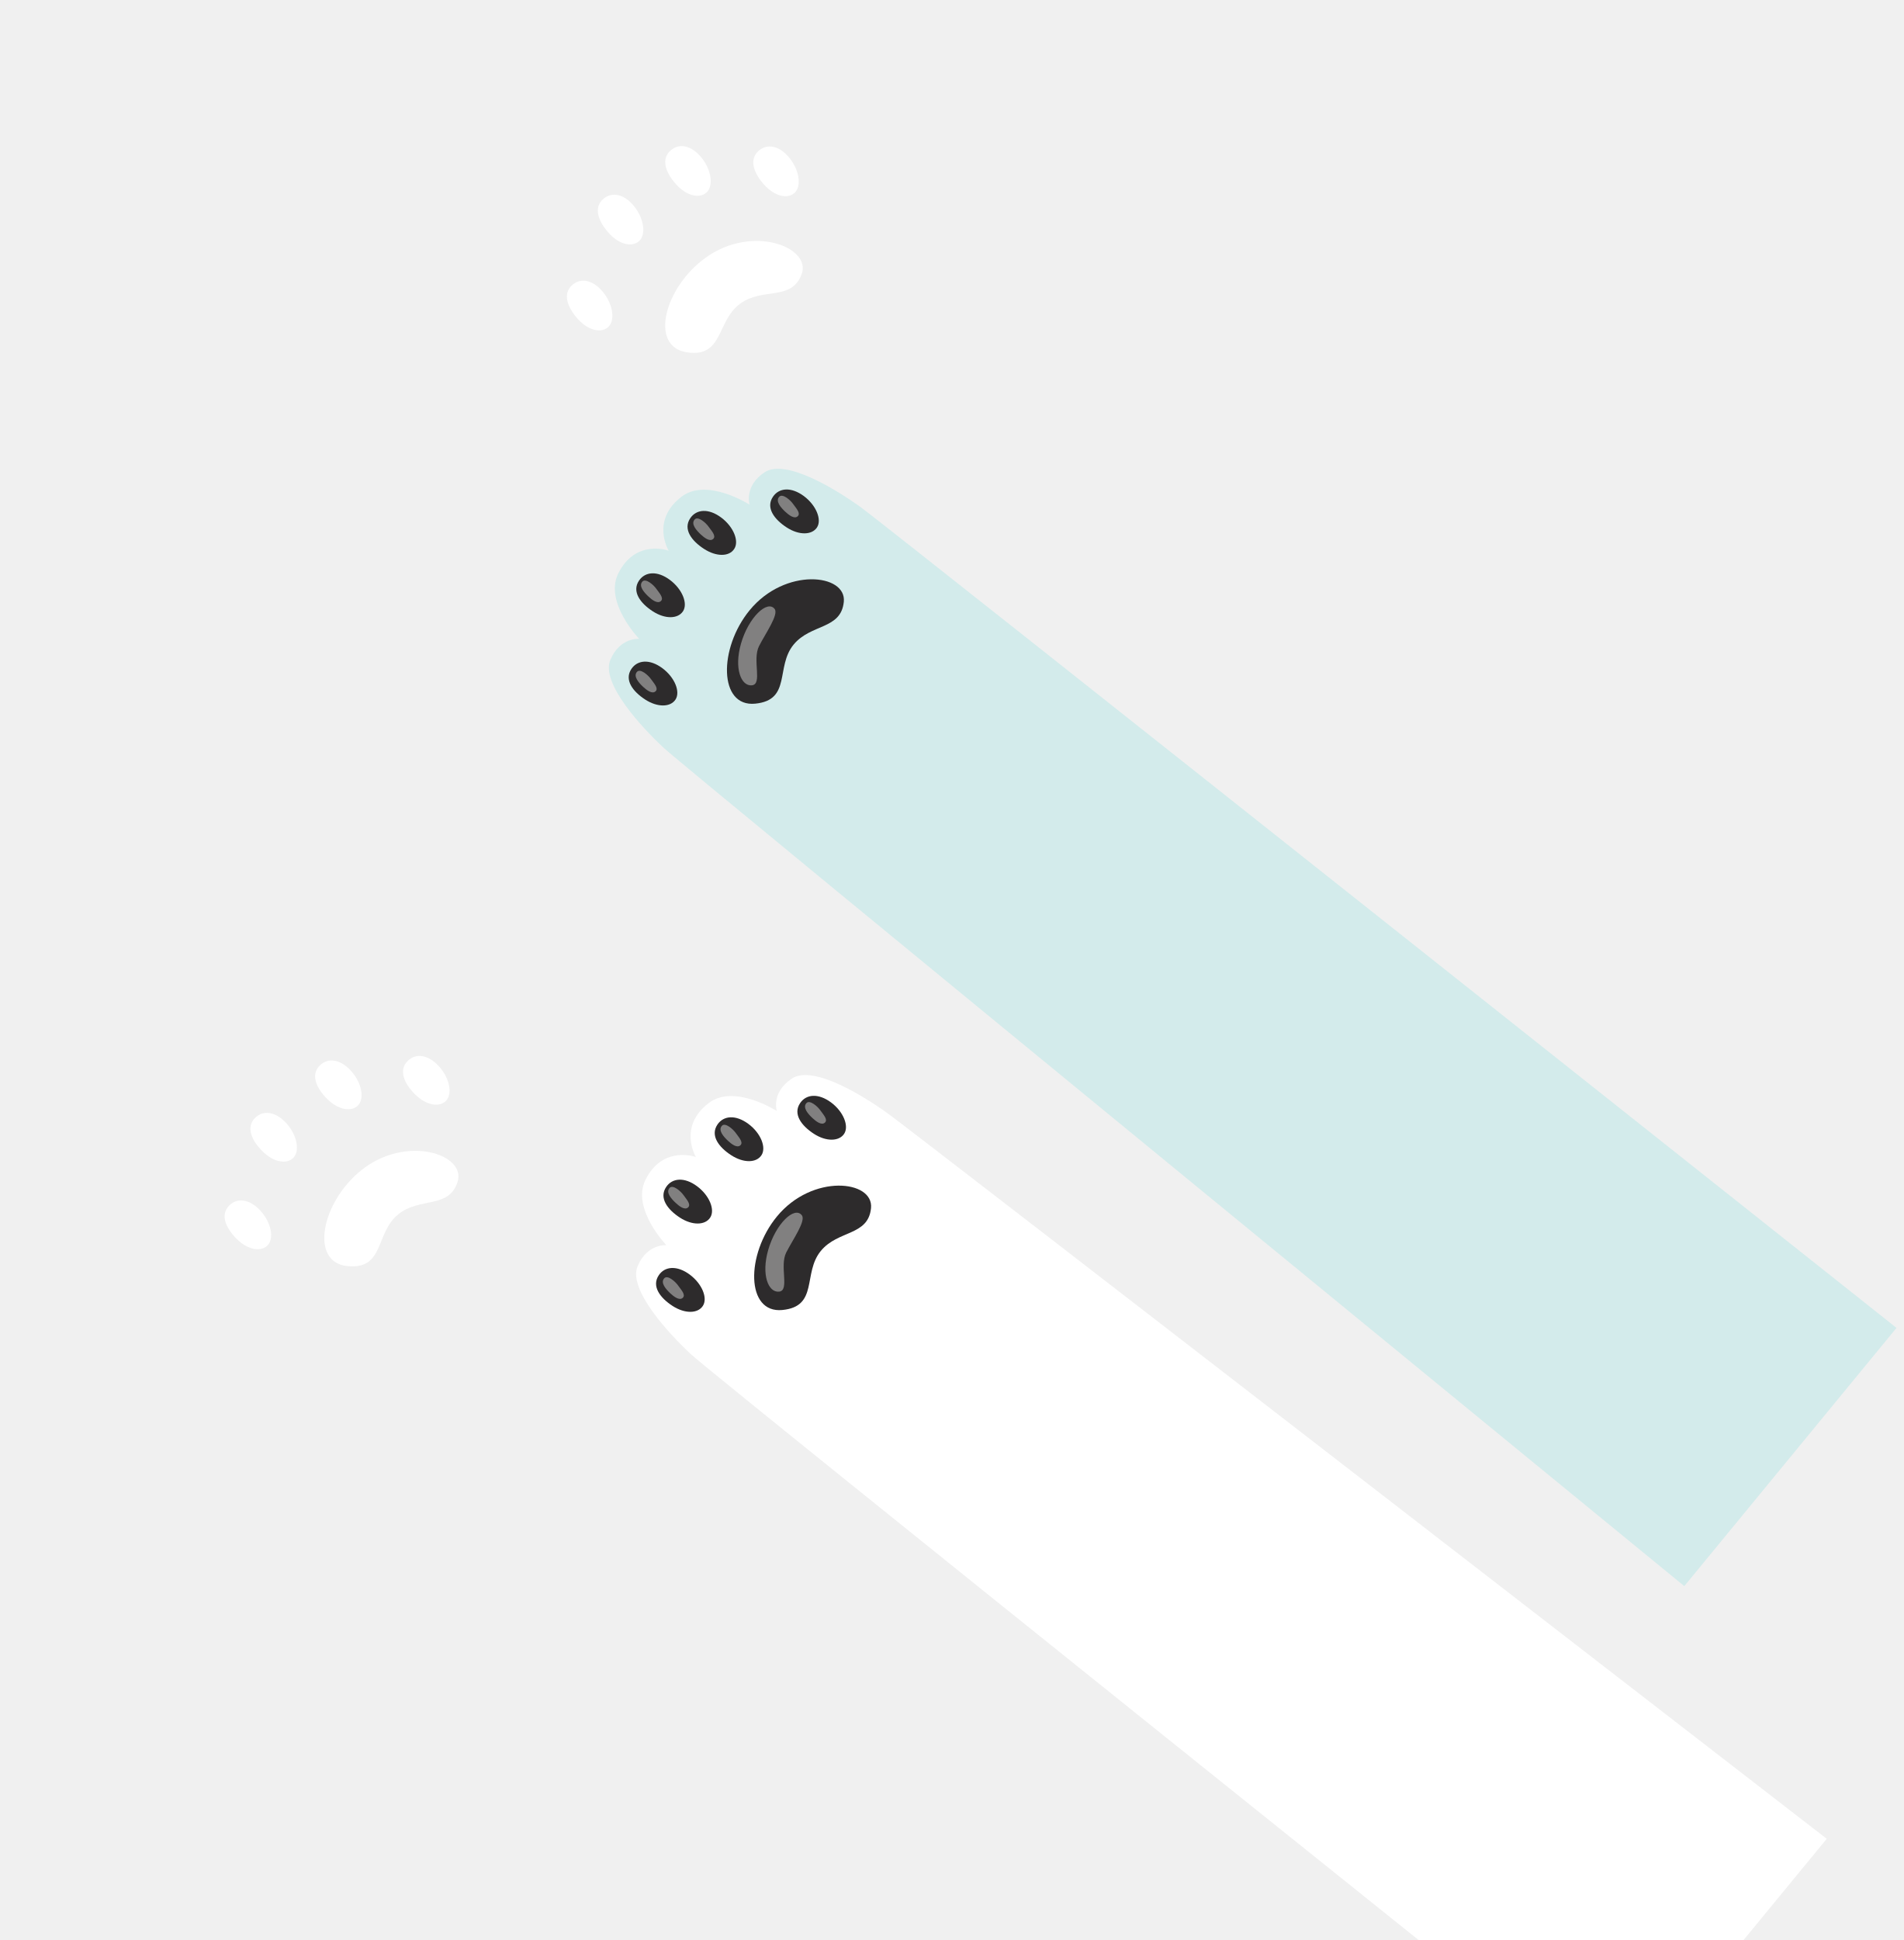
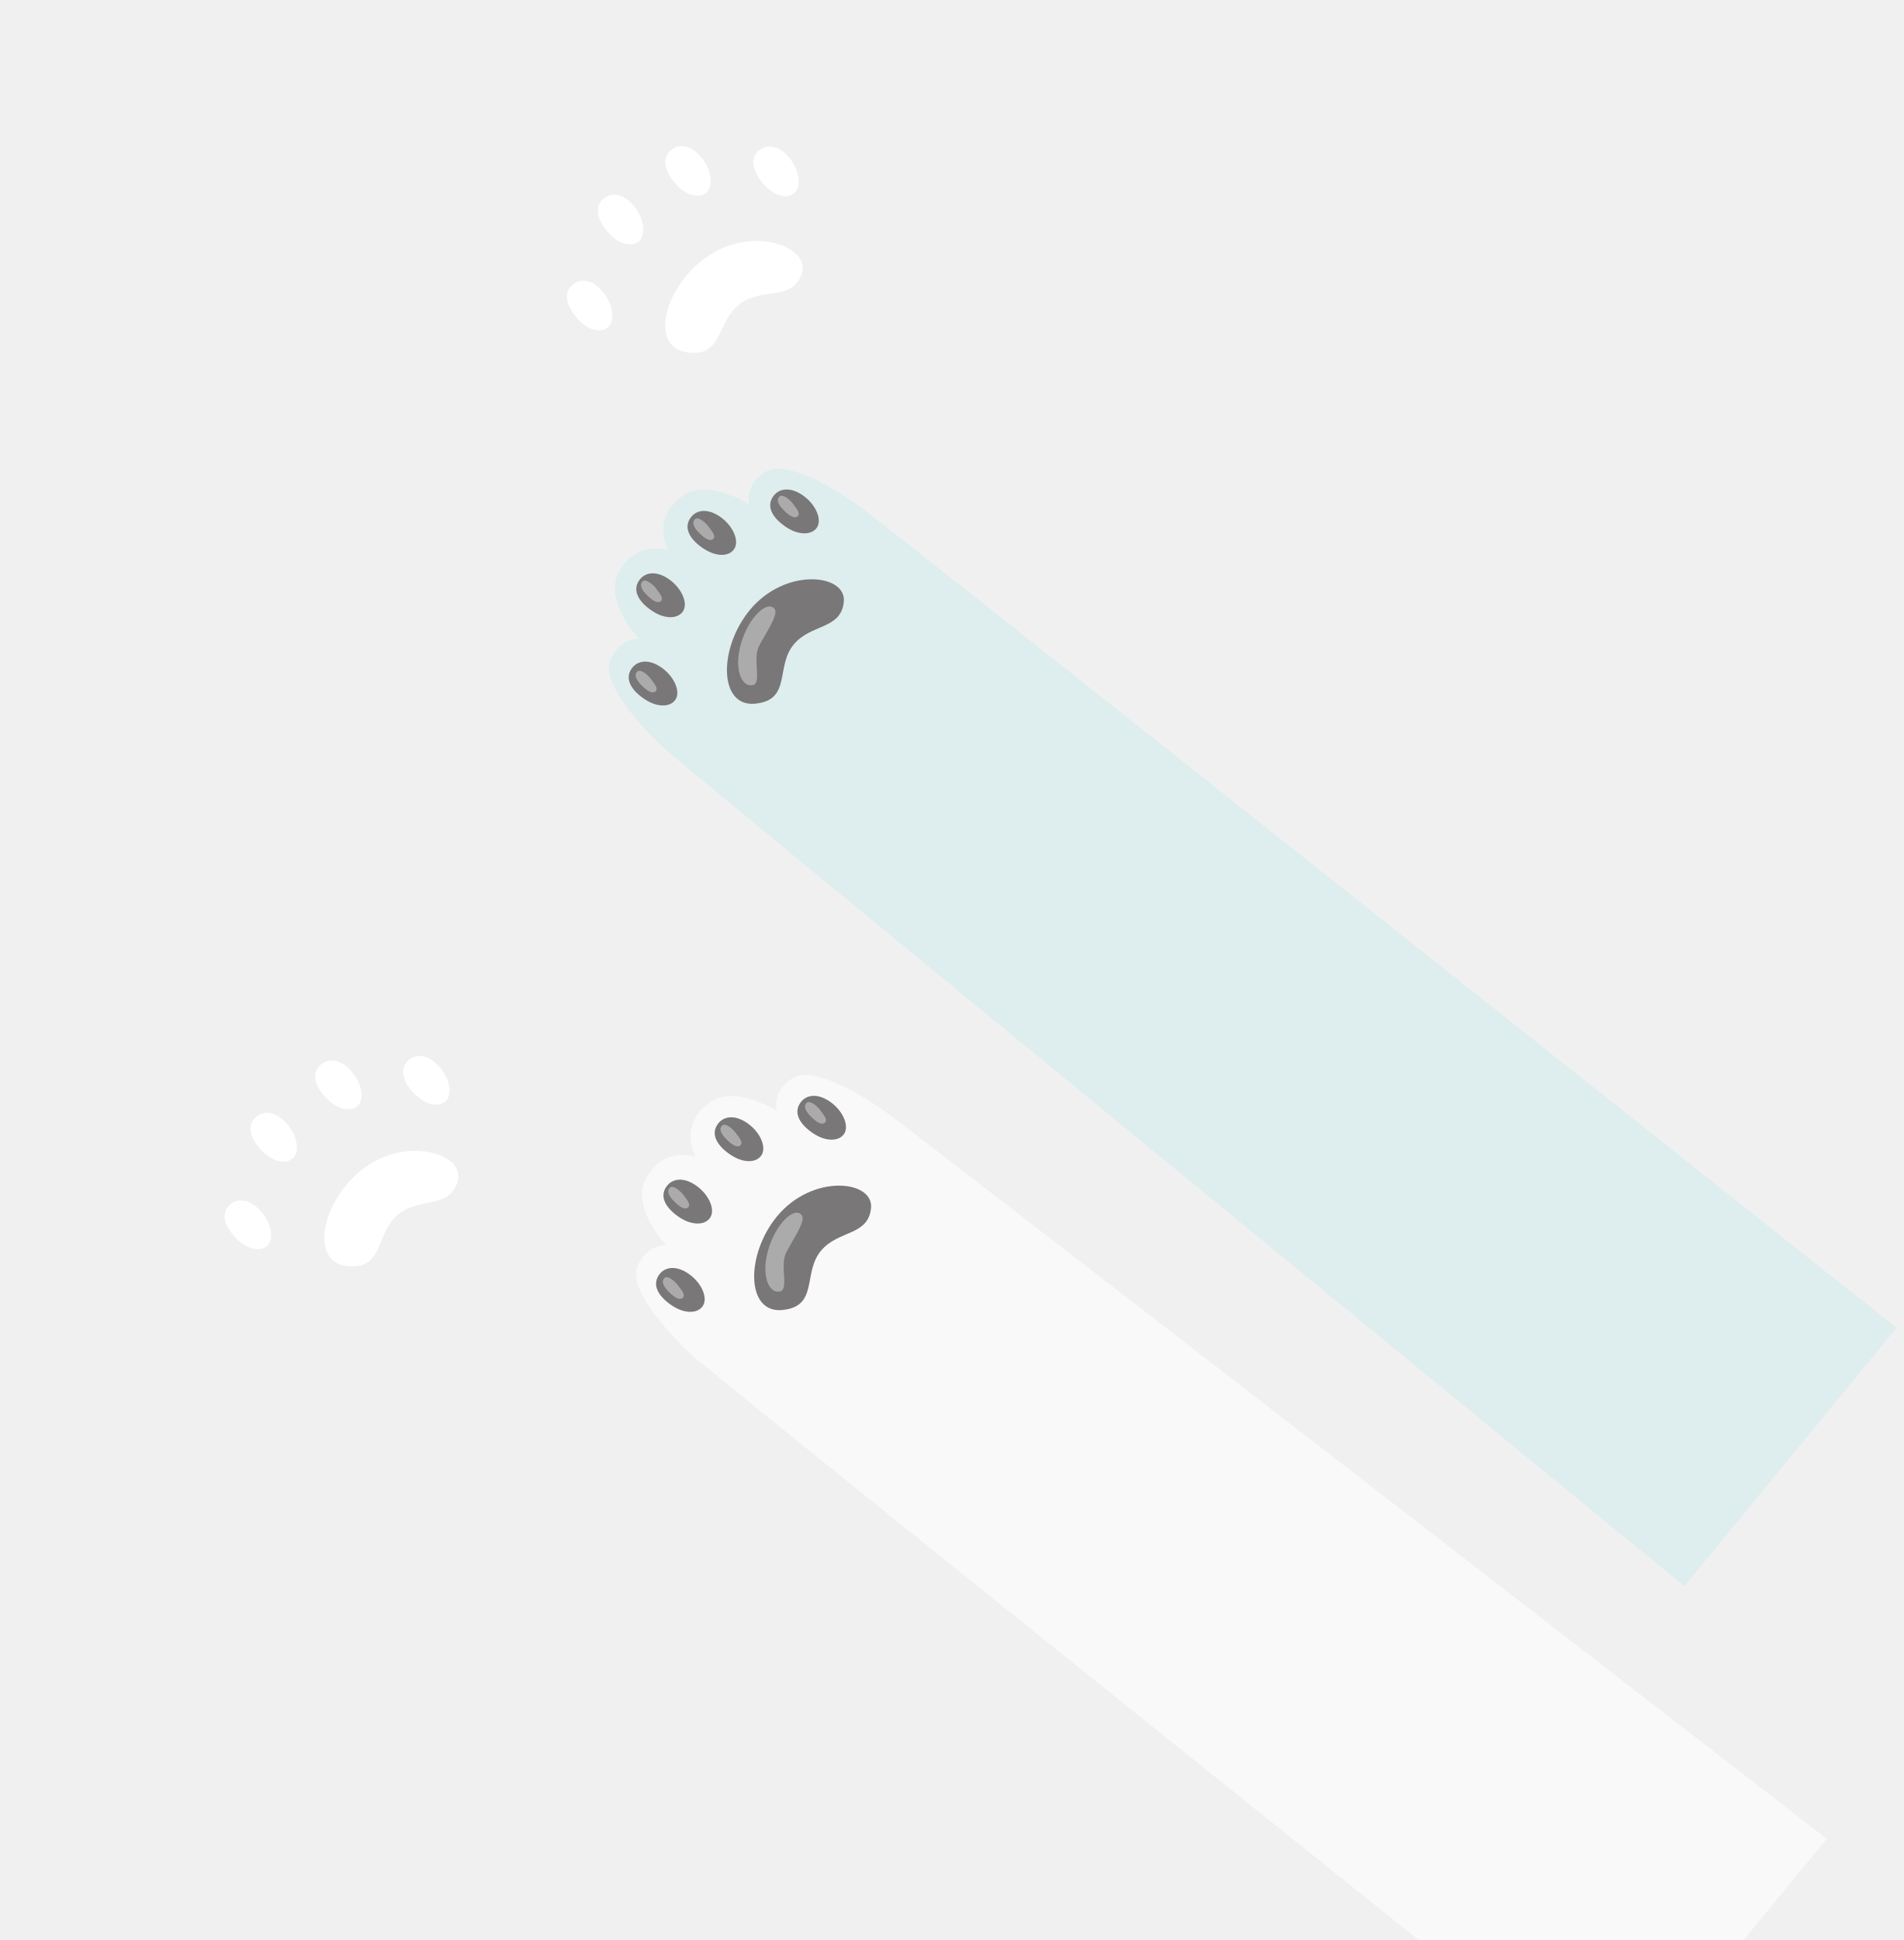
<svg xmlns="http://www.w3.org/2000/svg" id="圖層_1" data-name="圖層 1" viewBox="0 0 577.83 588.84">
  <defs>
-     <style>.cls-1{fill:#fff;}.cls-2{fill:#2d2b2c;}.cls-3{opacity:0.4;}.cls-4{fill:#d3ebeb;}</style>
+     <style>.cls-1{fill:#fff;}.cls-2{opacity:0.61;}.cls-3{fill:#2d2b2c;}.cls-4{opacity:0.4;}.cls-5{fill:#d3ebeb;}</style>
  </defs>
  <path class="cls-1" d="M214.22,78.21c-12.52,9-17.17,26.85-5.85,28.7s9.06-9.51,16.37-14.77c6.92-5,15.52-.67,18.61-8.89S228.39,68,214.22,78.21Z" />
  <path class="cls-1" d="M173.77,86.46c-3.17,2.75-1.4,7,1.69,10.41s7,4.35,9.15,2.42,1.58-6.76-1.48-10.56S176.35,84.23,173.77,86.46Z" />
  <path class="cls-1" d="M194,73.19c2.15-1.92,1.57-6.75-1.48-10.56s-6.78-4.49-9.36-2.26c-3.17,2.74-1.4,7,1.69,10.41S191.8,75.12,194,73.19Z" />
  <path class="cls-1" d="M214.46,58.44c2.16-1.92,1.58-6.76-1.48-10.56s-6.77-4.49-9.35-2.26c-3.18,2.74-1.41,7,1.68,10.4S212.31,60.37,214.46,58.44Z" />
  <path class="cls-1" d="M239.71,48c-3.06-3.8-6.78-4.5-9.36-2.27-3.17,2.75-1.4,7,1.69,10.41s7,4.35,9.15,2.42S242.76,51.83,239.71,48Z" />
  <path class="cls-1" d="M109.57,355.28c-12,9.7-15.62,27.79-4.2,29s8.49-10,15.5-15.68c6.62-5.37,15.45-1.56,18.06-9.94S123.13,344.3,109.57,355.28Z" />
  <path class="cls-1" d="M69.66,365.83c-3,2.92-1,7.08,2.28,10.3s7.22,3.94,9.27,1.89,1.19-6.84-2.08-10.46S72.11,363.46,69.66,365.83Z" />
  <path class="cls-1" d="M89.05,351.43c2-2,1.19-6.84-2.08-10.45s-7-4.11-9.47-1.73c-3,2.92-1,7.07,2.28,10.29S87,353.48,89.05,351.43Z" />
  <path class="cls-1" d="M108.68,335.53c2-2,1.19-6.83-2.08-10.45s-7-4.11-9.47-1.73c-3,2.92-1,7.07,2.28,10.29S106.64,337.58,108.68,335.53Z" />
  <path class="cls-1" d="M133.29,323.7c-3.27-3.62-7-4.11-9.47-1.73-3,2.92-1,7.07,2.28,10.29s7.23,3.94,9.27,1.89S136.56,327.32,133.29,323.7Z" />
-   <path class="cls-1" d="M269.82,338.18c-7.62-5.54-23-15.05-29.4-10.82s-4.61,9.85-4.61,9.85-12.91-8.29-20.61-2.44c-9.53,7.22-3.93,16.42-3.93,16.42s-10.11-3.71-15.36,7c-4.24,8.7,6.39,19.76,6.39,19.76s-5.86-.55-8.76,6.43,9.4,20.35,16.3,26.74c7.61,7.05,280.29,225.39,280.29,225.39l64.42-78.39S278.2,344.28,269.82,338.18Z" />
-   <path class="cls-2" d="M235.85,369.24c-9.5,11.56-9.43,29.46,1.65,28.38s6.13-11.18,11.68-17.93c5.25-6.39,14.39-4.49,15.24-13S246.6,356.16,235.85,369.24Z" />
-   <path class="cls-2" d="M200,387.05c-2.29,3.36.43,6.92,4.18,9.34s7.63,2.34,9.18,0-.2-6.73-4-9.54S201.83,384.31,200,387.05Z" />
-   <path class="cls-2" d="M215.59,369.58c1.55-2.34-.2-6.73-4-9.54s-7.48-2.53-9.34.21c-2.3,3.36.43,6.92,4.17,9.34S214.05,371.92,215.59,369.58Z" />
-   <path class="cls-2" d="M231.16,350.64c1.54-2.34-.2-6.73-4-9.53s-7.48-2.54-9.35.2c-2.29,3.36.43,6.92,4.18,9.34S229.61,353,231.16,350.64Z" />
-   <path class="cls-2" d="M252.25,334.59c-3.81-2.8-7.48-2.53-9.34.21-2.3,3.36.43,6.92,4.17,9.34s7.64,2.33,9.18,0S256.06,337.4,252.25,334.59Z" />
-   <g class="cls-3">
-     <path class="cls-1" d="M233.19,379.45c-2.11,7.41,0,12.92,3.31,12.6s.07-7.69,2.18-11.89c2-3.94,6.06-9.6,4.73-11.3C241.19,366,235.46,371.44,233.19,379.45Z" />
-     <path class="cls-1" d="M201.64,388c-1.24,1.36.55,3.33,1.84,4.55,1.07,1,2.76,2.31,3.78,1.38s-.56-2.53-1.37-3.7S202.66,386.84,201.64,388Z" />
-     <path class="cls-1" d="M208.89,366.48c1-.93-.56-2.53-1.37-3.7s-3.23-3.33-4.25-2.22c-1.25,1.36.55,3.33,1.84,4.54C206.18,366.11,207.87,367.42,208.89,366.48Z" />
-     <path class="cls-1" d="M219.15,341.71c-1.25,1.35.54,3.33,1.83,4.54,1.07,1,2.76,2.31,3.78,1.38s-.56-2.53-1.37-3.7S220.16,340.59,219.15,341.71Z" />
-     <path class="cls-1" d="M244.81,334.82c-1.25,1.36.54,3.33,1.83,4.54,1.07,1,2.76,2.32,3.78,1.38s-.56-2.52-1.37-3.7S245.82,333.71,244.81,334.82Z" />
+   <g class="cls-2">
+     <path class="cls-1" d="M269.82,338.18c-7.62-5.54-23-15.05-29.4-10.82s-4.61,9.85-4.61,9.85-12.91-8.29-20.61-2.44c-9.53,7.22-3.93,16.42-3.93,16.42s-10.11-3.71-15.36,7c-4.24,8.7,6.39,19.76,6.39,19.76s-5.86-.55-8.76,6.43,9.4,20.35,16.3,26.74c7.61,7.05,280.29,225.39,280.29,225.39l64.42-78.39S278.2,344.28,269.82,338.18Z" />
+     <path class="cls-3" d="M235.85,369.24c-9.5,11.56-9.43,29.46,1.65,28.38s6.13-11.18,11.68-17.93c5.25-6.39,14.39-4.49,15.24-13S246.6,356.16,235.85,369.24Z" />
+     <path class="cls-3" d="M200,387.05c-2.29,3.36.43,6.92,4.18,9.34s7.63,2.34,9.18,0-.2-6.73-4-9.54S201.83,384.31,200,387.05Z" />
+     <path class="cls-3" d="M215.59,369.58c1.55-2.34-.2-6.73-4-9.54s-7.48-2.53-9.34.21c-2.3,3.36.43,6.92,4.17,9.34S214.05,371.92,215.59,369.58Z" />
+     <path class="cls-3" d="M231.16,350.64c1.54-2.34-.2-6.73-4-9.53s-7.48-2.54-9.35.2c-2.29,3.36.43,6.92,4.18,9.34S229.61,353,231.16,350.64Z" />
+     <path class="cls-3" d="M252.25,334.59c-3.81-2.8-7.48-2.53-9.34.21-2.3,3.36.43,6.92,4.17,9.34s7.64,2.33,9.18,0S256.06,337.4,252.25,334.59Z" />
+     <g class="cls-4">
+       <path class="cls-1" d="M233.19,379.45c-2.11,7.41,0,12.92,3.31,12.6s.07-7.69,2.18-11.89c2-3.94,6.06-9.6,4.73-11.3C241.19,366,235.46,371.44,233.19,379.45Z" />
+       <path class="cls-1" d="M201.64,388c-1.24,1.36.55,3.33,1.84,4.55,1.07,1,2.76,2.31,3.78,1.38s-.56-2.53-1.37-3.7S202.66,386.84,201.64,388Z" />
+       <path class="cls-1" d="M208.89,366.48c1-.93-.56-2.53-1.37-3.7s-3.23-3.33-4.25-2.22c-1.25,1.36.55,3.33,1.84,4.54C206.18,366.11,207.87,367.42,208.89,366.48Z" />
+       <path class="cls-1" d="M219.15,341.71c-1.25,1.35.54,3.33,1.83,4.54,1.07,1,2.76,2.31,3.78,1.38s-.56-2.53-1.37-3.7S220.16,340.59,219.15,341.71Z" />
+       <path class="cls-1" d="M244.81,334.82c-1.25,1.36.54,3.33,1.83,4.54,1.07,1,2.76,2.32,3.78,1.38s-.56-2.52-1.37-3.7S245.82,333.71,244.81,334.82Z" />
+     </g>
  </g>
-   <path class="cls-4" d="M261.56,154.14c-7.61-5.54-23.05-15-29.4-10.82s-4.61,9.85-4.61,9.85-12.91-8.29-20.61-2.44C197.41,158,203,167.15,203,167.15s-10.11-3.71-15.35,7c-4.25,8.7,6.38,19.76,6.38,19.76s-5.86-.55-8.76,6.43,9.4,20.34,16.31,26.74c7.61,7,309.73,254.35,309.73,254.35l64.42-78.38S269.94,160.24,261.56,154.14Z" />
-   <path class="cls-2" d="M227.59,185.2c-9.5,11.56-9.43,29.46,1.66,28.38s6.12-11.18,11.67-17.93c5.26-6.39,14.39-4.49,15.24-13S238.34,172.12,227.59,185.2Z" />
-   <path class="cls-2" d="M191.7,203c-2.29,3.36.43,6.92,4.18,9.34s7.64,2.34,9.18,0-.2-6.73-4-9.54S193.57,200.27,191.7,203Z" />
-   <path class="cls-2" d="M207.34,185.54c1.54-2.34-.21-6.73-4-9.54s-7.47-2.53-9.34.21c-2.29,3.36.43,6.92,4.17,9.34S205.79,187.88,207.34,185.54Z" />
-   <path class="cls-2" d="M222.9,166.6c1.54-2.34-.2-6.73-4-9.54s-7.48-2.53-9.34.21c-2.3,3.36.42,6.92,4.17,9.34S221.36,169,222.9,166.6Z" />
-   <path class="cls-2" d="M244,150.55c-3.81-2.8-7.48-2.53-9.34.21-2.3,3.36.43,6.92,4.17,9.34s7.64,2.33,9.18,0S247.8,153.36,244,150.55Z" />
-   <g class="cls-3">
-     <path class="cls-1" d="M224.93,195.41c-2.11,7.41,0,12.92,3.32,12.6s.06-7.69,2.17-11.89c2-3.94,6.06-9.6,4.73-11.3C232.93,182,227.2,187.41,224.93,195.41Z" />
-     <path class="cls-1" d="M193.38,203.91c-1.24,1.36.55,3.33,1.84,4.55,1.07,1,2.76,2.31,3.78,1.38s-.56-2.53-1.37-3.7S194.4,202.8,193.38,203.91Z" />
-     <path class="cls-1" d="M200.63,182.44c1-.93-.56-2.53-1.37-3.7s-3.23-3.33-4.25-2.22c-1.24,1.36.55,3.33,1.84,4.54C197.92,182.07,199.61,183.38,200.63,182.44Z" />
-     <path class="cls-1" d="M210.89,157.67c-1.25,1.35.54,3.33,1.83,4.54,1.08,1,2.76,2.31,3.78,1.38s-.56-2.53-1.37-3.7S211.91,156.55,210.89,157.67Z" />
-     <path class="cls-1" d="M236.55,150.78c-1.25,1.36.54,3.33,1.83,4.54,1.08,1,2.76,2.32,3.78,1.38s-.56-2.52-1.37-3.7S237.57,149.67,236.55,150.78Z" />
+   <g class="cls-2">
+     <path class="cls-5" d="M261.56,154.14c-7.61-5.54-23.05-15-29.4-10.82s-4.61,9.85-4.61,9.85-12.91-8.29-20.61-2.44C197.41,158,203,167.15,203,167.15s-10.11-3.71-15.35,7c-4.25,8.7,6.38,19.76,6.38,19.76s-5.86-.55-8.76,6.43,9.4,20.34,16.31,26.74c7.61,7,309.73,254.35,309.73,254.35l64.42-78.38S269.94,160.24,261.56,154.14Z" />
+     <path class="cls-3" d="M227.59,185.2c-9.5,11.56-9.43,29.46,1.66,28.38s6.12-11.18,11.67-17.93c5.26-6.39,14.39-4.49,15.24-13S238.34,172.12,227.59,185.2Z" />
+     <path class="cls-3" d="M191.7,203c-2.29,3.36.43,6.92,4.18,9.34s7.64,2.34,9.18,0-.2-6.73-4-9.54S193.57,200.27,191.7,203Z" />
+     <path class="cls-3" d="M207.34,185.54c1.54-2.34-.21-6.73-4-9.54s-7.47-2.53-9.34.21c-2.29,3.36.43,6.92,4.17,9.34S205.79,187.88,207.34,185.54Z" />
+     <path class="cls-3" d="M222.9,166.6c1.54-2.34-.2-6.73-4-9.54s-7.48-2.53-9.34.21c-2.3,3.36.42,6.92,4.17,9.34S221.36,169,222.9,166.6Z" />
+     <path class="cls-3" d="M244,150.55c-3.81-2.8-7.48-2.53-9.34.21-2.3,3.36.43,6.92,4.17,9.34s7.64,2.33,9.18,0S247.8,153.36,244,150.55Z" />
+     <g class="cls-4">
+       <path class="cls-1" d="M224.93,195.41c-2.11,7.41,0,12.92,3.32,12.6s.06-7.69,2.17-11.89c2-3.94,6.06-9.6,4.73-11.3C232.93,182,227.2,187.41,224.93,195.41Z" />
+       <path class="cls-1" d="M193.38,203.91c-1.24,1.36.55,3.33,1.84,4.55,1.07,1,2.76,2.31,3.78,1.38s-.56-2.53-1.37-3.7S194.4,202.8,193.38,203.91Z" />
+       <path class="cls-1" d="M200.63,182.44c1-.93-.56-2.53-1.37-3.7s-3.23-3.33-4.25-2.22c-1.24,1.36.55,3.33,1.84,4.54C197.92,182.07,199.61,183.38,200.63,182.44Z" />
+       <path class="cls-1" d="M210.89,157.67c-1.25,1.35.54,3.33,1.83,4.54,1.08,1,2.76,2.31,3.78,1.38s-.56-2.53-1.37-3.7S211.91,156.55,210.89,157.67Z" />
+       <path class="cls-1" d="M236.55,150.78c-1.25,1.36.54,3.33,1.83,4.54,1.08,1,2.76,2.32,3.78,1.38s-.56-2.52-1.37-3.7S237.57,149.67,236.55,150.78Z" />
+     </g>
  </g>
</svg>
